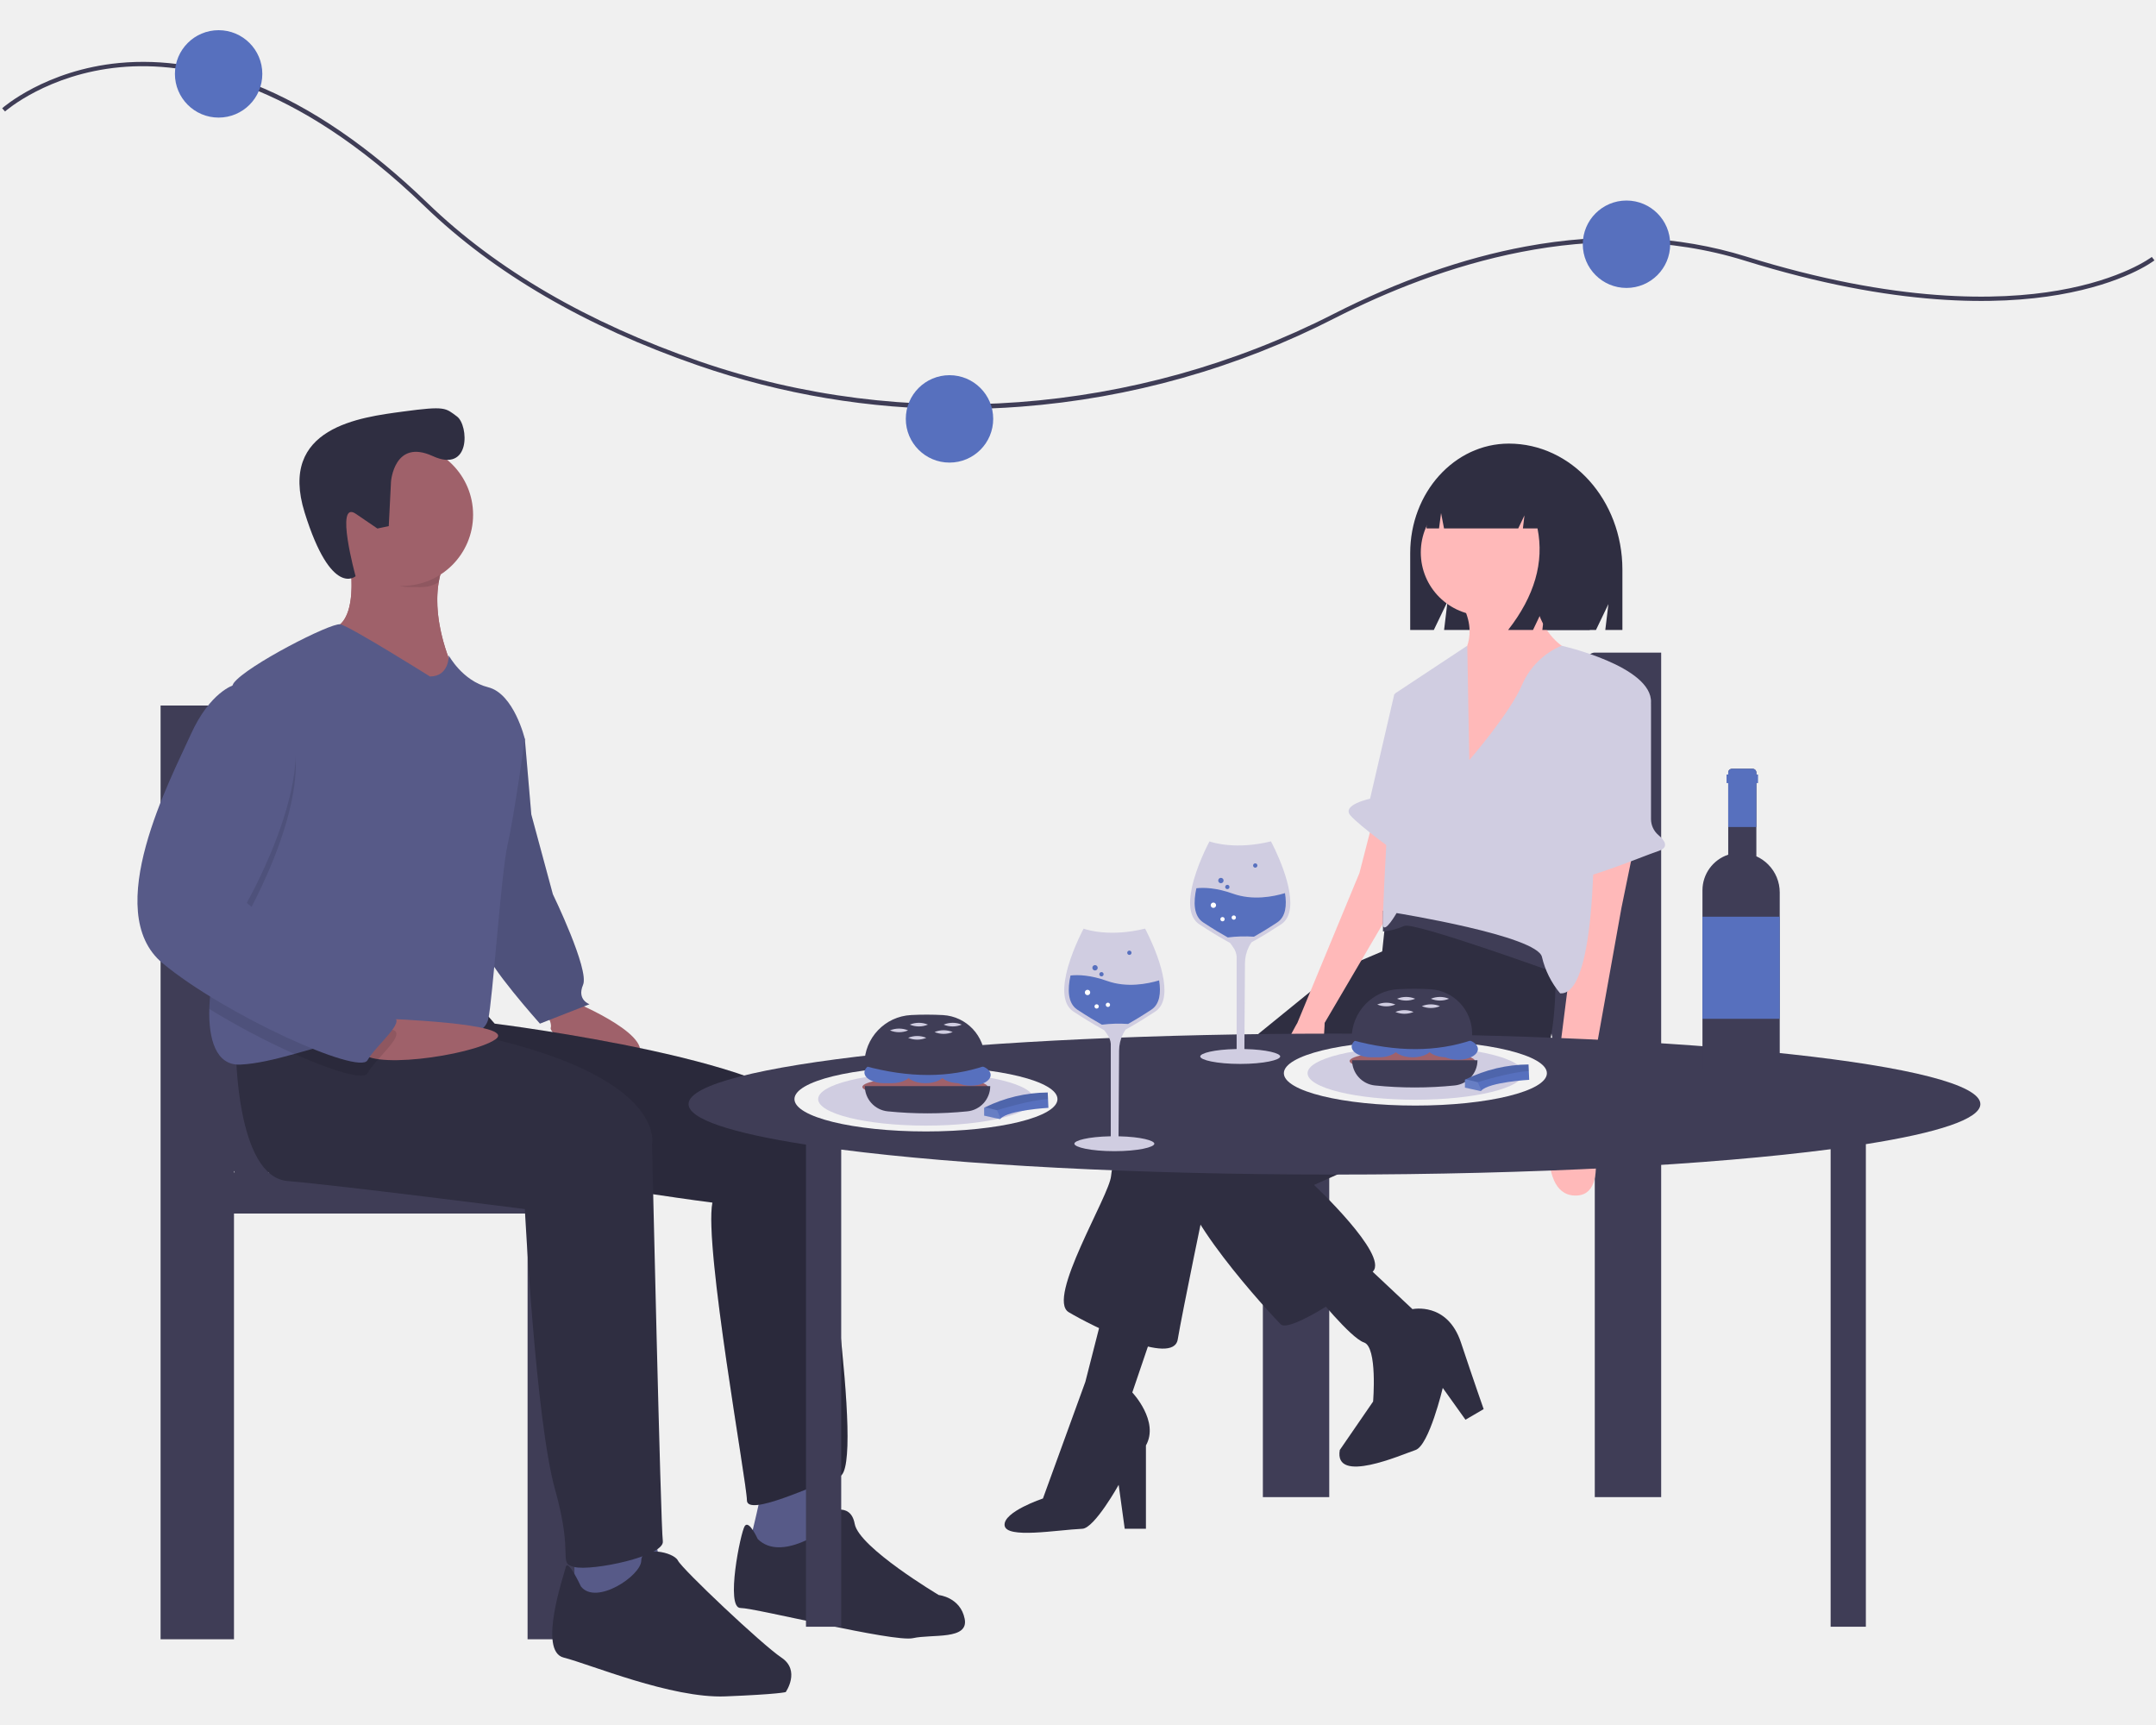
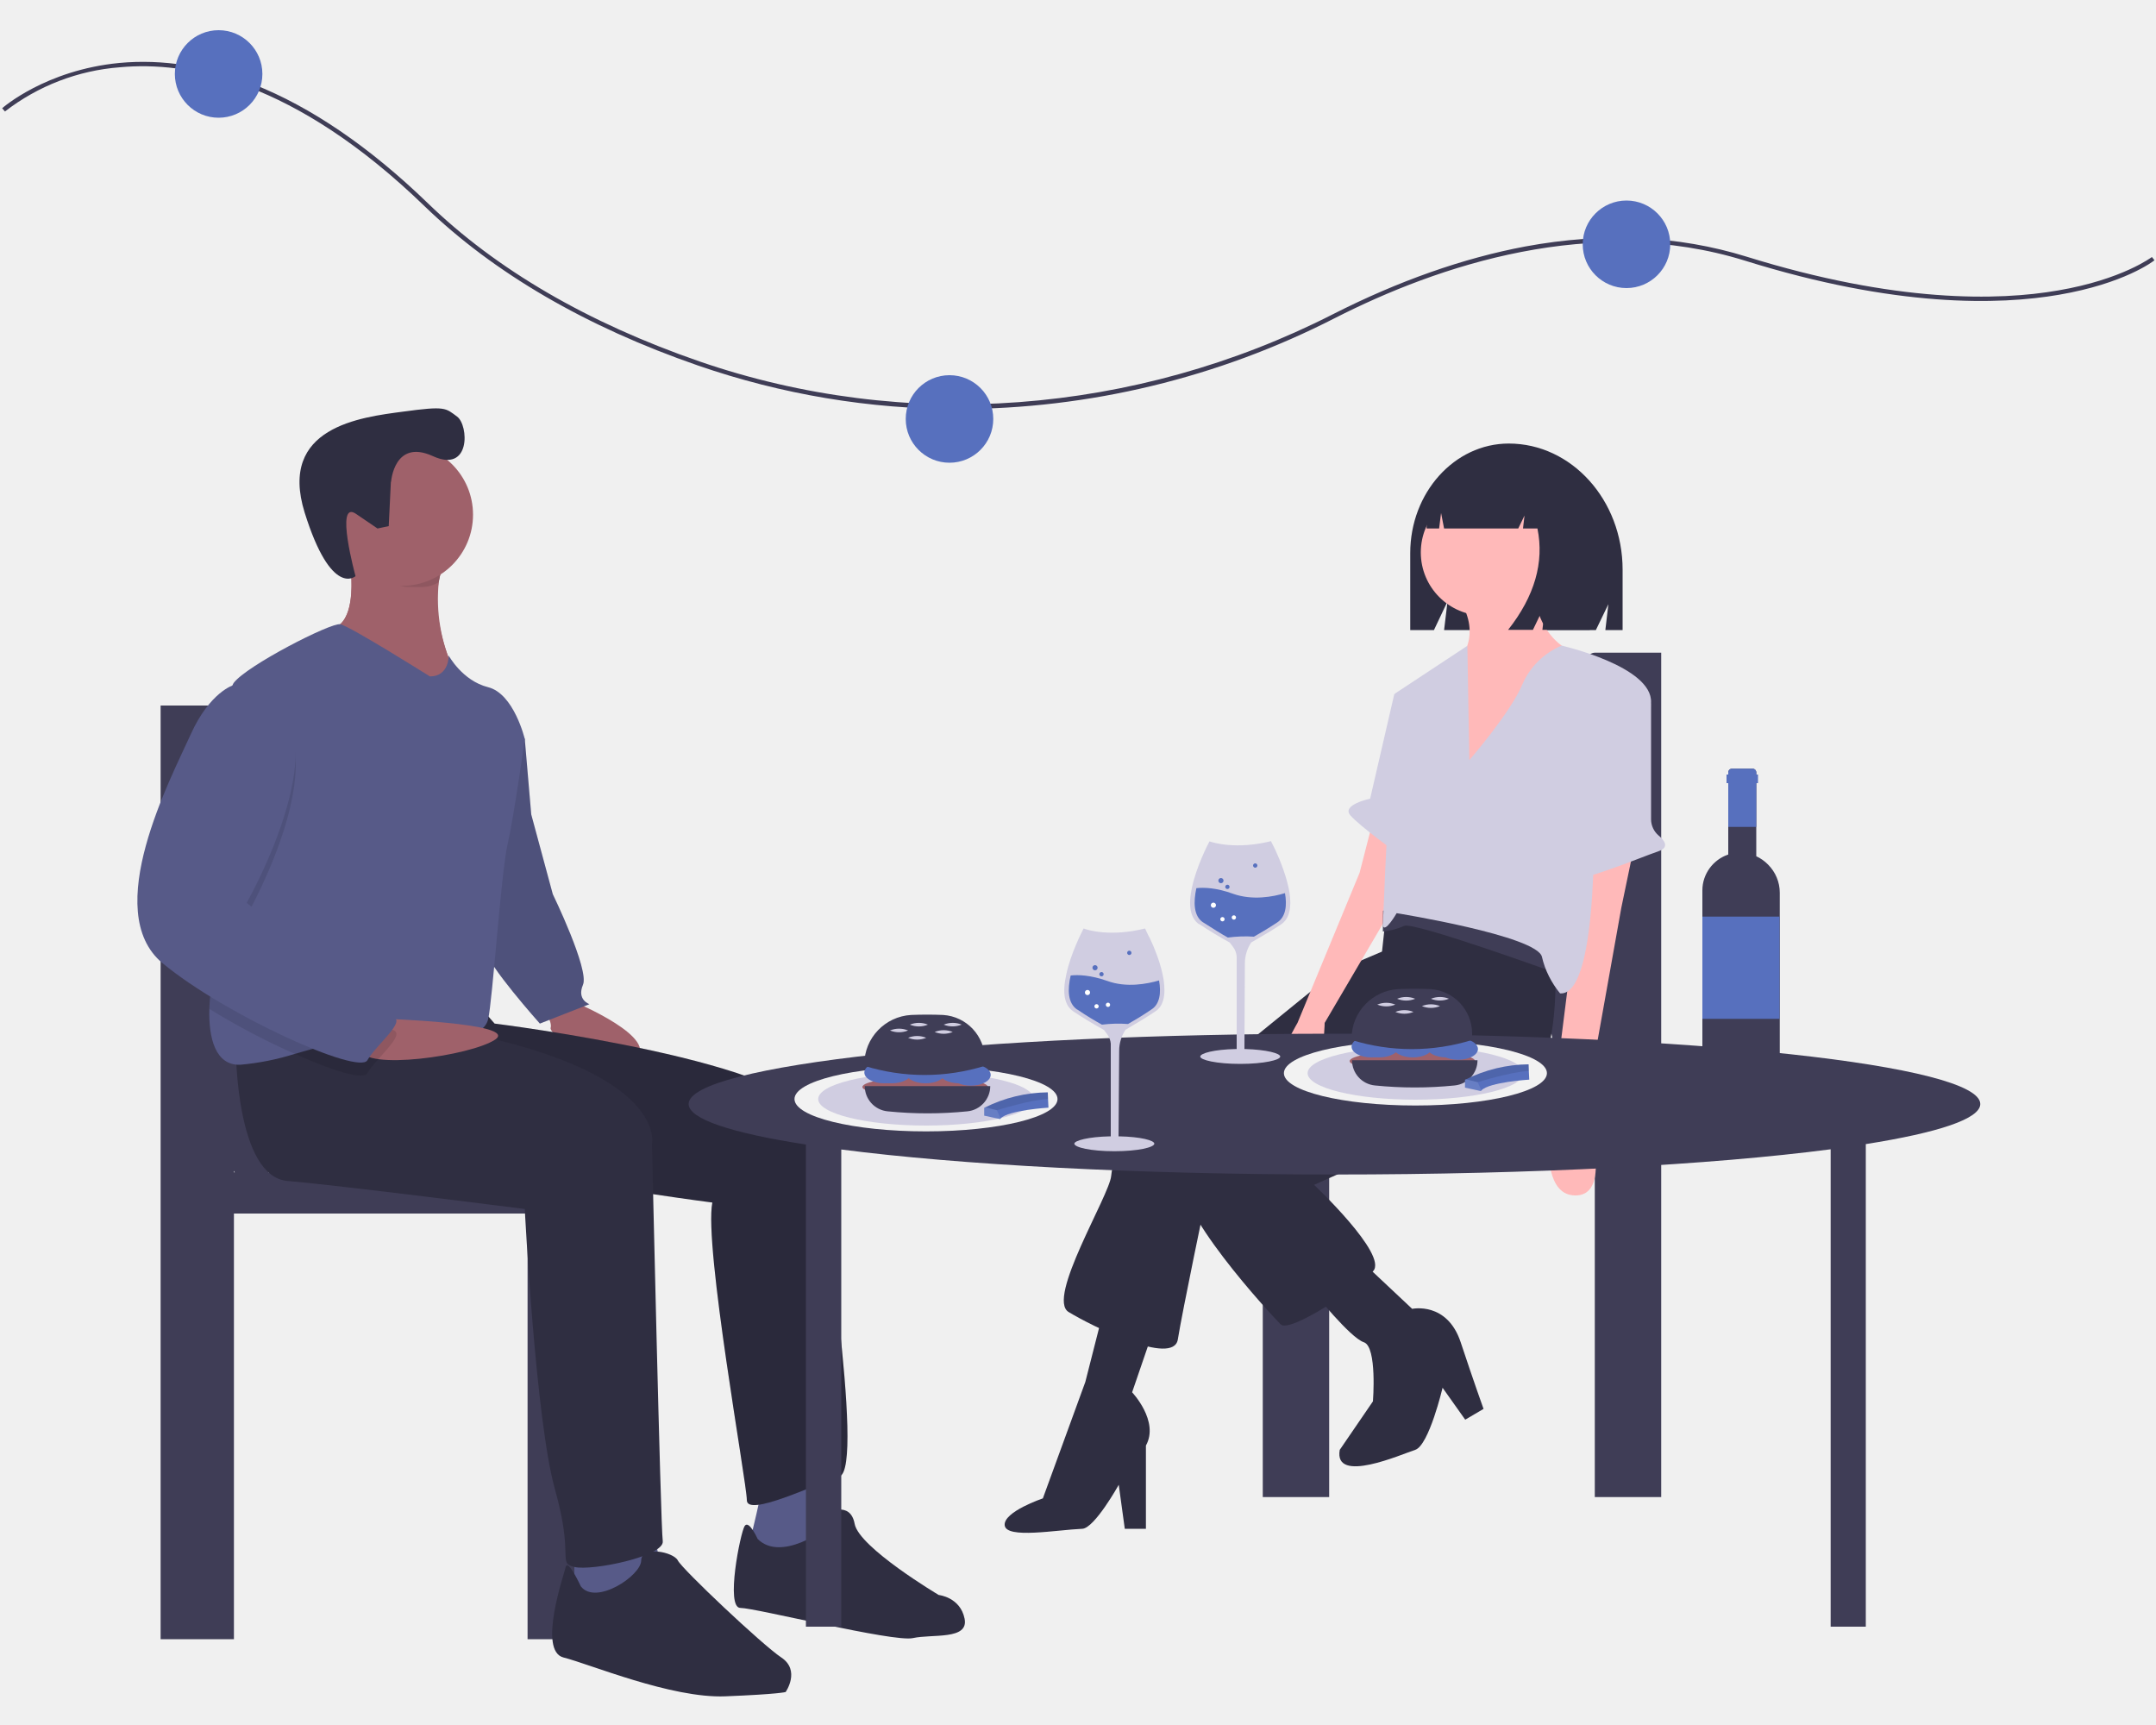
- <svg xmlns="http://www.w3.org/2000/svg" width="1000" height="800" viewBox="0 0 1000 800" version="1.1">
-   <g id="noel" stroke="none" stroke-width="1" fill="none" fill-rule="evenodd">
-     <g id="undraw_special_event_4aj8" transform="translate(1, 14)" fill-rule="nonzero">
-       <path d="M443.438,175.718 C402.348,175.75 361.543,168.901 322.715,155.454 C270.663,137.457 228.02,112.633 195.973,81.672 C135.352,23.106 85.652,14.28 54.64,17.186 C21.069,20.334 1.529,37.524 1.335,37.697 L0,36.209 C0.197,36.031 20.141,18.451 54.323,15.207 C74.369,13.306 95.331,16.618 116.63,25.054 C143.19,35.574 170.353,54.139 197.363,80.234 C229.199,110.991 271.594,135.663 323.369,153.563 C418.416,186.424 525.538,178.468 617.268,131.734 C647.639,116.259 677.656,105.697 706.485,100.34 C742.839,93.583 777.315,95.152 808.965,104.998 C878.514,126.635 926.019,125.488 953.623,120.717 C983.407,115.569 996.921,105.267 997.054,105.163 L998.282,106.742 C997.723,107.177 984.236,117.456 953.963,122.688 C926.141,127.498 878.296,128.663 808.371,106.907 C737.57,84.883 665.862,109.219 618.176,133.515 C572.837,156.737 523.33,170.704 472.539,174.6 C462.804,175.345 453.103,175.718 443.438,175.718 Z" id="Path" fill="#3F3D56" />
-       <circle id="Oval" fill="#5770BE" cx="439.4" cy="180.268" r="20.268" />
-       <circle id="Oval" fill="#5770BE" cx="753.4" cy="99.268" r="20.268" />
-       <circle id="Oval" fill="#5770BE" cx="100.4" cy="20.268" r="20.268" />
-       <path d="M584.744,484.482 L584.744,680.309 L615.534,680.309 L615.534,501.725 L738.696,501.725 L738.696,680.309 L769.486,680.309 L769.486,288.655 L738.696,288.655 C728.493,288.655 712.832,341.794 712.832,395.19 C712.832,435.438 717.532,469.93 724.216,484.482 L584.744,484.482 Z M738.696,484.482 L738.396,484.482 C738.497,484.263 738.596,484.032 738.696,483.804 L738.696,484.482 Z" id="Shape" fill="#3F3D56" />
-       <path d="M698.845,191.728 L698.845,191.728 C673.571,191.728 653.083,214.466 653.083,242.515 L653.083,278.15 L664.043,278.15 L670.388,264.947 L668.802,278.15 L739.248,278.15 L745.016,266.147 L743.574,278.15 L751.506,278.15 L751.506,250.17 C751.506,217.894 727.929,191.728 698.845,191.728 Z" id="Path" fill="#2F2E41" />
-       <path d="M646.409,424.554 L618.312,436.496 L520.672,515.872 C517.082,520.284 514.882,525.662 514.35,531.326 C513.648,540.457 484.145,588.224 494.682,594.546 C505.218,600.868 543.15,619.834 545.258,607.19 C547.365,594.546 558.604,540.457 558.604,540.457 L652.732,456.164 L646.409,424.554 Z" id="Path" fill="#2F2E41" />
-       <path d="M536.126,596.653 L524.184,631.775 C524.184,631.775 536.828,645.122 530.506,656.361 L530.506,694.995 L520.672,694.995 L517.862,674.624 C517.862,674.624 506.661,694.738 501.004,694.995 C489.144,695.535 465.658,699.753 464.955,693.431 C464.253,687.109 482.74,680.946 482.74,680.946 L502.409,626.858 L510.838,593.843 L536.126,596.653 Z" id="Path" fill="#2F2E41" />
-       <path d="M719.464,415.422 C719.464,415.422 725.786,477.238 707.522,488.477 C689.259,499.716 608.478,535.54 608.478,535.54 C608.478,535.54 642.897,567.853 635.873,575.58 C628.848,583.307 597.238,604.38 593.024,600.165 C588.809,595.951 541.745,545.375 547.365,529.218 C552.984,513.062 630.956,460.379 630.956,460.379 L640.087,427.364 L642.897,400.671 L672.4,381.705 L719.464,415.422 Z" id="Path" fill="#2F2E41" />
-       <circle id="Oval" fill="#FFB9B9" cx="687.281" cy="242.218" r="29.284" />
-       <path d="M709.981,254.212 C709.981,254.212 708.576,280.904 730.352,289.334 C752.127,297.763 676.263,352.554 676.263,352.554 L676.263,291.441 C676.263,291.441 686.098,280.904 676.263,264.748 L709.981,254.212 Z" id="Path" fill="#FFB9B9" />
-       <path d="M756.693,379.598 L751.074,406.993 L734.215,501.121 C734.215,501.121 748.264,541.16 729.298,540.457 C710.332,539.755 719.464,496.906 719.464,496.906 L729.298,418.935 L729.298,388.73 L756.693,379.598 Z" id="Path" fill="#FFB9B9" />
-       <path d="M635.873,366.251 L629.551,390.837 L600.751,460.379 C600.751,460.379 581.082,493.394 597.238,492.691 C613.395,491.989 613.395,460.379 613.395,460.379 L646.409,404.183 L646.409,372.573 L635.873,366.251 Z" id="Path" fill="#FFB9B9" />
-       <path d="M630.956,571.365 L654.136,593.141 C654.136,593.141 670.293,589.629 676.615,608.595 C682.937,627.56 687.151,639.502 687.151,639.502 L678.722,644.419 L668.185,629.668 C668.185,629.668 661.863,656.361 655.541,658.468 C649.219,660.575 617.609,674.624 620.419,658.468 L635.873,635.99 C635.873,635.99 637.98,610.702 631.658,608.595 C625.336,606.487 608.478,585.414 608.478,585.414 L630.956,571.365 Z" id="Path" fill="#2F2E41" />
-       <path d="M720.577,437.198 C720.577,437.198 654.547,413.315 650.333,415.422 C647.196,416.808 643.854,417.676 640.439,417.99 L640.499,408.398 C640.499,408.398 662.274,400.671 674.216,405.588 C686.157,410.505 722.685,432.281 722.685,432.281 L720.577,437.198 Z" id="Path" fill="#3F3D56" />
-       <path d="M680.478,338.505 C680.478,338.505 699.444,316.729 705.064,303.383 C708.619,295.292 715.145,288.874 723.295,285.456 C723.295,285.456 765.474,294.953 764.771,311.812 C764.069,328.671 738.078,354.661 738.078,354.661 C738.078,354.661 741.591,448.086 722.625,446.681 C718.534,441.799 715.647,436.025 714.195,429.823 C712.088,419.988 646.761,409.452 646.761,409.452 C646.761,409.452 641.141,419.286 640.439,415.071 C639.736,410.857 646.058,307.597 646.058,307.597 L679.556,285.456 L680.478,338.505 Z" id="Path" fill="#D0CDE1" />
-       <path d="M759.36,305.026 L759.831,305.29 C762.887,307.005 764.78,310.238 764.779,313.743 L764.772,365.873 C764.783,368.741 766.053,371.46 768.247,373.307 C770.952,375.609 773.462,378.925 768.284,380.652 C759.854,383.461 726.839,397.51 726.137,392.593 C725.434,387.676 724.03,382.056 726.137,382.056 C727.787,382.056 737.616,331.685 745.515,310.149 C746.491,307.48 748.589,305.374 751.254,304.389 C753.919,303.403 756.882,303.636 759.36,305.026 L759.36,305.026 Z" id="Path" fill="#D0CDE1" />
-       <path d="M655.541,305.139 L645.707,307.949 L634.468,356.417 C634.468,356.417 621.122,359.227 625.336,364.144 C629.551,369.061 647.112,381.705 647.112,381.705 L655.541,305.139 Z" id="Path" fill="#D0CDE1" />
-       <path d="M711.855,205.718 C707.391,199.724 700.39,196.152 692.918,196.055 L692.019,196.055 C674.697,196.055 660.654,211.73 660.654,231.066 L660.654,231.066 L666.458,231.066 L667.396,223.931 L668.77,231.066 L703.196,231.066 L706.08,225.03 L705.359,231.066 L712.131,231.066 C715.291,246.761 710.751,262.456 698.509,278.15 L710.046,278.15 L715.814,266.078 L714.372,278.15 L736.364,278.15 L740.69,250.383 C740.69,229.587 728.607,211.953 711.855,205.718 Z" id="Path" fill="#2F2E41" />
-       <path d="M123.535,529.728 C130.925,513.639 136.122,475.501 136.122,431.001 C136.122,371.963 118.806,313.209 107.525,313.209 L73.481,313.209 L73.481,746.248 L107.525,746.248 L107.525,548.793 L243.701,548.793 L243.701,746.248 L277.745,746.248 L277.745,529.728 L123.535,529.728 Z M107.525,528.979 C107.635,529.231 107.745,529.486 107.856,529.728 L107.525,529.728 L107.525,528.979 Z" id="Shape" fill="#3F3D56" />
-       <path d="M265.433,450.728 C265.433,450.728 306.433,467.728 293.433,477.728 C280.433,487.728 253.433,465.728 254.433,462.728 C255.433,459.728 250.433,452.728 250.433,452.728 L265.433,450.728 Z" id="Path" fill="#9F616A" />
-       <path d="M229.433,316.728 L242.433,328.728 L245.433,363.728 L255.433,400.728 C255.433,400.728 272.433,435.728 269.433,442.728 C266.433,449.728 272.433,451.728 272.433,451.728 L249.433,460.728 C249.433,460.728 224.433,432.728 224.433,426.728 C224.433,420.728 229.433,316.728 229.433,316.728 Z" id="Path" fill="#575A88" />
-       <path d="M229.433,316.728 L242.433,328.728 L245.433,363.728 L255.433,400.728 C255.433,400.728 272.433,435.728 269.433,442.728 C266.433,449.728 272.433,451.728 272.433,451.728 L249.433,460.728 C249.433,460.728 224.433,432.728 224.433,426.728 C224.433,420.728 229.433,316.728 229.433,316.728 Z" id="Path" fill="#000000" opacity="0.1" />
-       <path d="M352.433,676.728 C352.433,676.728 347.433,699.728 346.433,701.728 C345.433,703.728 365.433,710.728 365.433,710.728 L389.433,693.728 C389.433,693.728 379.433,671.728 379.433,667.728 L352.433,676.728 Z" id="Path" fill="#575A88" />
-       <path d="M221.433,452.728 L228.433,460.728 C228.433,460.728 373.433,478.728 376.433,506.728 C379.433,534.728 400.433,666.728 388.433,670.728 C376.433,674.728 345.433,689.728 345.433,681.728 C345.433,673.728 325.433,563.728 329.433,543.728 C329.433,543.728 156.433,521.728 152.433,496.728 C148.433,471.728 156.433,460.728 156.433,460.728 L221.433,452.728 Z" id="Path" fill="#2F2E41" />
-       <path d="M221.433,452.728 L228.433,460.728 C228.433,460.728 373.433,478.728 376.433,506.728 C379.433,534.728 400.433,666.728 388.433,670.728 C376.433,674.728 345.433,689.728 345.433,681.728 C345.433,673.728 325.433,563.728 329.433,543.728 C329.433,543.728 156.433,521.728 152.433,496.728 C148.433,471.728 156.433,460.728 156.433,460.728 L221.433,452.728 Z" id="Path" fill="#000000" opacity="0.1" />
-       <path d="M350.433,699.728 C350.433,699.728 346.433,690.728 344.433,693.728 C342.433,696.728 335.433,731.728 342.433,731.728 C349.433,731.728 413.433,747.728 422.433,745.728 C431.433,743.728 448.433,746.728 446.433,736.728 C444.433,726.728 434.433,725.728 434.433,725.728 C434.433,725.728 397.433,703.728 395.433,692.728 C393.433,681.728 382.433,687.728 382.433,687.728 L382.433,694.728 C382.433,694.728 361.433,710.728 350.433,699.728 Z" id="Path" fill="#2F2E41" />
-       <path d="M160.433,240.728 C160.433,240.728 167.433,274.728 152.433,277.728 C137.433,280.728 171.433,300.728 171.433,300.728 L193.433,312.728 L209.433,296.728 C209.433,296.728 194.933,267.228 205.933,245.228 C216.933,223.228 160.433,240.728 160.433,240.728 Z" id="Path" fill="#9F616A" />
-       <path d="M209.433,296.728 L193.433,312.728 L171.433,300.728 C171.433,300.728 137.433,280.728 152.433,277.728 C162.083,275.798 162.623,261.038 161.793,250.758 C161.522,247.393 161.068,244.044 160.433,240.728 C160.433,240.728 216.933,223.228 205.933,245.228 C204.262,248.626 203.103,252.252 202.493,255.988 C199.123,275.758 209.433,296.728 209.433,296.728 Z" id="Path" fill="#9F616A" />
-       <polygon id="Path" fill="#575A88" points="265.433 705.728 265.433 728.728 303.433 728.728 306.433 719.728 302.433 695.728" />
-       <path d="M108.433,472.728 C108.433,472.728 108.433,531.728 132.433,533.728 C156.433,535.728 242.433,546.728 242.433,546.728 C242.433,546.728 247.433,644.728 256.433,676.728 C265.433,708.728 257.433,710.728 265.433,712.728 C273.433,714.728 307.433,707.728 306.433,700.728 C305.433,693.728 301.433,516.728 301.433,516.728 C301.433,516.728 310.433,478.728 190.433,460.728 L108.433,472.728 Z" id="Path" fill="#2F2E41" />
-       <path d="M268.433,721.728 C268.433,721.728 262.433,708.728 261.433,712.728 C260.433,716.728 248.433,751.728 260.433,754.728 C272.433,757.728 310.433,773.728 335.433,772.728 C360.433,771.728 363.433,770.728 363.433,770.728 C363.433,770.728 370.433,760.728 361.433,754.728 C352.433,748.728 315.433,713.728 313.433,709.728 C311.433,705.728 296.433,702.728 296.433,709.728 C296.433,716.728 275.433,730.728 268.433,721.728 Z" id="Path" fill="#2F2E41" />
-       <path d="M205.933,245.228 C204.262,248.626 203.103,252.252 202.493,255.988 C197.513,258.998 194.183,258.228 187.933,258.228 C178.663,258.228 174.923,246.378 168.933,240.228 C168.463,234.518 160.433,240.728 160.433,240.728 C160.433,240.728 216.933,223.228 205.933,245.228 Z" id="Path" fill="#000000" opacity="0.1" />
-       <circle id="Oval" fill="#9F616A" cx="185.433" cy="224.728" r="33" />
-       <path d="M242.433,328.728 C242.433,328.728 237.433,364.728 234.433,377.728 C231.433,390.728 227.433,450.728 225.433,458.728 C223.433,466.728 211.433,468.728 187.433,465.728 C185.927,465.539 184.411,465.425 182.893,465.388 C168.113,464.918 151.203,470.448 135.553,474.788 C126.553,477.288 117.963,479.388 110.433,479.728 C99.033,480.248 95.693,467.608 96.083,453.928 C96.453,441.198 100.063,427.548 103.433,422.728 C109.503,414.048 103.533,336.118 105.773,310.418 L105.773,310.408 C106.113,306.488 106.643,303.788 107.433,302.728 C113.433,294.728 152.433,274.728 156.803,275.538 C161.163,276.348 198.433,299.728 198.433,299.728 C207.433,299.728 207.143,289.968 207.143,289.968 C207.143,289.968 213.433,301.728 225.433,304.728 C237.433,307.728 242.433,328.728 242.433,328.728 Z" id="Path" fill="#575A88" />
-       <path d="M175.586,458.371 C175.586,458.371 240.002,460.422 228.718,468.075 C217.433,475.728 167.433,482.728 166.433,472.728 C165.433,462.728 175.586,458.371 175.586,458.371 Z" id="Path" fill="#9F616A" />
-       <path d="M182.893,465.388 C183.103,469.228 172.773,477.878 169.433,483.728 C167.583,486.968 153.263,482.698 135.553,474.788 C121.963,468.688 108.779,461.721 96.083,453.928 C96.453,441.198 100.063,427.548 103.433,422.728 C109.503,414.048 103.533,336.118 105.773,310.418 L105.773,310.408 C106.307,310.137 106.862,309.91 107.433,309.728 L119.433,309.728 C160.433,328.728 113.433,410.728 113.433,410.728 C113.433,410.728 175.433,461.728 181.433,463.728 C182.243,463.882 182.844,464.566 182.893,465.388 L182.893,465.388 Z" id="Path" fill="#000000" opacity="0.1" />
-       <path d="M119.433,303.728 L107.433,303.728 C107.433,303.728 96.433,306.728 87.433,326.728 C78.433,346.728 45.433,408.728 74.433,432.728 C103.433,456.728 165.433,484.728 169.433,477.728 C173.433,470.728 187.433,459.728 181.433,457.728 C175.433,455.728 113.433,404.728 113.433,404.728 C113.433,404.728 160.433,322.728 119.433,303.728 Z" id="Path" fill="#575A88" />
-       <path d="M180.356,209.373 C180.356,209.373 181.805,189.325 199.67,197.499 C217.536,205.674 216.37,183.143 210.971,179.161 C205.572,175.18 205.743,174.194 185.997,176.858 C166.251,179.522 127.916,184.036 140.311,223.739 C152.707,263.442 163.933,253.228 163.933,253.228 C163.933,253.228 154.08,217.501 164.064,224.307 L174.047,231.114 L179.315,229.998 L180.356,209.373 Z" id="Path" fill="#2F2E41" />
-       <path d="M917.535,498.046 C917.535,479.996 783.406,465.364 617.949,465.364 C452.492,465.364 318.362,479.996 318.362,498.046 C318.362,505.042 338.521,511.523 372.833,516.839 L372.833,740.439 L389.174,740.439 L389.174,519.145 C444.128,526.229 526.215,530.728 617.949,530.728 C710.44,530.728 793.131,526.155 848.086,518.969 L848.086,740.439 L864.427,740.439 L864.427,516.625 C897.905,511.349 917.535,504.948 917.535,498.046 Z" id="Path" fill="#3F3D56" />
-       <ellipse id="Oval" fill="#F2F2F2" cx="655.481" cy="483.728" rx="61" ry="15" />
-       <ellipse id="Oval" fill="#D0CDE1" cx="655.481" cy="483.728" rx="50" ry="12.295" />
-       <ellipse id="Oval" fill="#F2F2F2" cx="428.481" cy="495.728" rx="61" ry="15" />
-       <ellipse id="Oval" fill="#D0CDE1" cx="428.481" cy="495.728" rx="50" ry="12.295" />
-       <ellipse id="Oval" fill="#9F616A" cx="654.061" cy="478.078" rx="29.08" ry="4.592" />
-       <ellipse id="Oval" fill="#5770BE" cx="638.565" cy="471.381" rx="9.183" ry="4.974" />
-       <ellipse id="Oval" fill="#5770BE" cx="635.121" cy="471.381" rx="9.183" ry="4.974" />
-       <ellipse id="Oval" fill="#5770BE" cx="675.298" cy="472.529" rx="9.183" ry="4.974" />
-       <ellipse id="Oval" fill="#5770BE" cx="654.253" cy="471.381" rx="9.183" ry="4.974" />
-       <ellipse id="Oval" fill="#5770BE" cx="669.941" cy="471.381" rx="9.183" ry="4.974" />
-       <path d="M681.803,468.32 C665.206,473.952 646.584,473.952 625.938,468.32 L625.938,467.545 C625.93,455.384 635.461,445.354 647.607,444.741 C652.529,444.493 657.46,444.499 662.381,444.76 C673.305,445.396 681.83,454.454 681.803,465.397 L681.803,468.32 Z" id="Path" fill="#3F3D56" />
-       <path d="M673.654,489.406 C661.389,490.645 649.03,490.645 636.764,489.406 C630.737,488.815 626.139,483.751 626.129,477.695 L684.29,477.695 C684.28,483.751 679.682,488.815 673.654,489.406 L673.654,489.406 Z" id="Path" fill="#3F3D56" />
-       <path d="M646.217,451.867 C643.524,452.989 640.493,452.989 637.799,451.867 C640.493,450.745 643.524,450.745 646.217,451.867 L646.217,451.867 Z" id="Path" fill="#D0CDE1" />
-       <path d="M654.635,455.311 C651.942,456.433 648.911,456.433 646.217,455.311 C648.911,454.188 651.942,454.188 654.635,455.311 L654.635,455.311 Z" id="Path" fill="#D0CDE1" />
-       <path d="M655.401,449.188 C652.707,450.311 649.676,450.311 646.983,449.188 C649.676,448.066 652.707,448.066 655.401,449.188 L655.401,449.188 Z" id="Path" fill="#D0CDE1" />
-       <path d="M671.089,449.188 C668.395,450.311 665.365,450.311 662.671,449.188 C665.365,448.066 668.395,448.066 671.089,449.188 L671.089,449.188 Z" id="Path" fill="#D0CDE1" />
-       <path d="M666.88,452.632 C664.186,453.755 661.156,453.755 658.462,452.632 C661.156,451.51 664.186,451.51 666.88,452.632 L666.88,452.632 Z" id="Path" fill="#D0CDE1" />
-       <ellipse id="Oval" fill="#9F616A" cx="428.061" cy="490.078" rx="29.08" ry="4.592" />
-       <ellipse id="Oval" fill="#5770BE" cx="412.565" cy="483.381" rx="9.183" ry="4.974" />
-       <ellipse id="Oval" fill="#5770BE" cx="409.121" cy="483.381" rx="9.183" ry="4.974" />
-       <ellipse id="Oval" fill="#5770BE" cx="449.298" cy="484.529" rx="9.183" ry="4.974" />
-       <ellipse id="Oval" fill="#5770BE" cx="428.253" cy="483.381" rx="9.183" ry="4.974" />
-       <ellipse id="Oval" fill="#5770BE" cx="443.941" cy="483.381" rx="9.183" ry="4.974" />
-       <path d="M455.803,480.32 C439.206,485.952 420.584,485.952 399.938,480.32 L399.938,479.545 C399.93,467.384 409.461,457.354 421.607,456.741 C426.529,456.493 431.46,456.499 436.381,456.76 C447.305,457.396 455.83,466.454 455.803,477.397 L455.803,480.32 Z" id="Path" fill="#3F3D56" />
-       <path d="M447.654,501.406 C435.389,502.645 423.03,502.645 410.764,501.406 C404.737,500.815 400.139,495.751 400.129,489.695 L458.29,489.695 C458.28,495.751 453.682,500.815 447.654,501.406 Z" id="Path" fill="#3F3D56" />
-       <path d="M420.217,463.867 C417.524,464.989 414.493,464.989 411.799,463.867 C414.493,462.745 417.524,462.745 420.217,463.867 Z" id="Path" fill="#D0CDE1" />
-       <path d="M428.635,467.311 C425.942,468.433 422.911,468.433 420.217,467.311 C422.911,466.188 425.942,466.188 428.635,467.311 Z" id="Path" fill="#D0CDE1" />
-       <path d="M429.401,461.188 C426.707,462.311 423.676,462.311 420.983,461.188 C423.676,460.066 426.707,460.066 429.401,461.188 Z" id="Path" fill="#D0CDE1" />
-       <path d="M445.089,461.188 C442.395,462.311 439.365,462.311 436.671,461.188 C439.365,460.066 442.395,460.066 445.089,461.188 L445.089,461.188 Z" id="Path" fill="#D0CDE1" />
-       <path d="M440.88,464.632 C438.186,465.755 435.156,465.755 432.462,464.632 C435.156,463.51 438.186,463.51 440.88,464.632 Z" id="Path" fill="#D0CDE1" />
-       <path d="M707.958,479.664 L708.099,482.761 L708.278,486.779 C708.278,486.779 689.826,487.822 686.109,491.75 C686.023,491.834 685.944,491.925 685.872,492.022 L678.481,490.404 L678.463,486.763 C678.463,486.763 678.565,486.707 678.763,486.6 C678.808,486.576 678.865,486.546 678.922,486.516 C687.966,482.088 697.888,479.746 707.958,479.664 L707.958,479.664 Z" id="Path" fill="#5770BE" />
-       <path d="M707.958,479.664 L708.099,482.761 C699.916,483.014 684.431,487.892 684.431,487.892 L678.763,486.6 C687.846,482.113 697.828,479.742 707.958,479.664 L707.958,479.664 Z" id="Path" fill="#000000" opacity="0.1" />
-       <path d="M678.922,486.516 L684.431,487.892 L686.109,491.75 C686.023,491.834 685.944,491.925 685.872,492.022 L678.481,490.404 L678.463,486.763 C678.463,486.763 678.565,486.707 678.763,486.6 C678.808,486.576 678.865,486.546 678.922,486.516 Z" id="Path" fill="#FFFFFF" opacity="0.1" />
-       <path d="M484.958,492.664 L485.099,495.761 L485.278,499.779 C485.278,499.779 466.826,500.822 463.109,504.75 C463.023,504.834 462.944,504.925 462.872,505.022 L455.481,503.404 L455.463,499.763 C455.463,499.763 455.565,499.707 455.763,499.6 C455.808,499.576 455.865,499.546 455.922,499.516 C464.966,495.088 474.888,492.746 484.958,492.664 L484.958,492.664 Z" id="Path" fill="#5770BE" />
-       <path d="M484.958,492.664 L485.099,495.761 C476.916,496.014 461.431,500.892 461.431,500.892 L455.763,499.6 C464.846,495.113 474.828,492.742 484.958,492.664 L484.958,492.664 Z" id="Path" fill="#000000" opacity="0.1" />
-       <path d="M455.922,499.516 L461.431,500.892 L463.109,504.75 C463.023,504.834 462.944,504.925 462.872,505.022 L455.481,503.404 L455.463,499.763 C455.463,499.763 455.565,499.707 455.763,499.6 C455.808,499.576 455.865,499.546 455.922,499.516 Z" id="Path" fill="#FFFFFF" opacity="0.1" />
-       <path d="M819.087,386.884 C817.512,385.311 815.667,384.036 813.639,383.12 L813.639,344.264 C813.639,343.315 812.87,342.546 811.921,342.546 L802.302,342.546 C801.353,342.546 800.584,343.315 800.584,344.264 L800.584,382.375 C793.453,384.74 788.638,391.407 788.636,398.921 L788.636,482.273 C788.636,484.298 789.44,486.241 790.873,487.674 C792.305,489.106 794.248,489.911 796.274,489.911 L816.878,489.911 C821.077,489.911 824.481,486.507 824.481,482.308 L824.481,399.903 C824.487,395.018 822.546,390.333 819.087,386.884 Z" id="Path" fill="#3F3D56" />
-       <rect id="Rectangle" fill="#5770BE" x="788.636" y="411.139" width="35.846" height="47.351" />
-       <path d="M814.413,345.201 L813.639,345.201 L813.639,344.264 C813.639,343.315 812.87,342.546 811.921,342.546 L802.302,342.546 C801.353,342.546 800.584,343.315 800.584,344.264 L800.584,345.201 L799.81,345.201 L799.81,349.184 L800.584,349.184 L800.584,369.541 L813.639,369.541 L813.639,349.184 L814.413,349.184 L814.413,345.201 Z" id="Path" fill="#5770BE" />
-       <path d="M532.075,420.61 C531.126,418.585 530.378,417.153 530.116,416.66 C514.026,420.631 503.29,417.276 501.597,416.682 C500.77,418.246 495.601,428.239 493.512,437.821 C491.625,446.463 492.72,452.257 496.768,455.041 L496.888,455.126 L496.914,455.144 C501.382,458.088 505.643,460.695 509.58,462.892 C510.11,463.188 510.61,463.462 511.08,463.715 L511.13,463.743 L511.166,463.787 C511.706,464.468 512.209,465.178 512.673,465.914 C513.542,467.13 514.07,468.557 514.201,470.047 L514.201,512.971 L513.93,512.976 C503.667,513.186 497.314,514.926 497.314,516.417 C497.314,518.054 504.932,519.878 515.862,519.878 C526.793,519.878 534.41,518.054 534.41,516.417 C534.41,514.948 528.165,513.217 518.076,512.984 L517.804,512.978 L518.058,473.273 C518.064,470.584 518.689,467.934 519.884,465.526 C520.088,465.121 520.307,464.727 520.535,464.357 C520.718,464.058 520.912,463.767 521.111,463.492 L521.148,463.441 L521.203,463.411 C521.708,463.135 522.245,462.836 522.813,462.514 L522.879,462.478 C526.605,460.374 530.619,457.907 534.812,455.143 C538.555,452.675 539.858,447.688 538.686,440.319 C537.568,433.293 534.474,425.723 532.075,420.61 Z" id="Path" fill="#D0CDE1" />
-       <path d="M533.037,454.243 C528.641,457.141 525.012,459.313 522.237,460.879 L522.234,460.879 C518.185,460.603 514.119,460.717 510.092,461.22 C507.248,459.632 503.409,457.355 498.688,454.243 C498.643,454.213 498.598,454.184 498.553,454.151 L498.553,454.149 C494.222,451.169 494.115,444.86 495.524,438.408 C499.108,438.01 504.823,438.184 512.502,440.927 C521.594,444.175 531.113,442.338 536.628,440.668 C537.534,446.36 536.982,451.642 533.037,454.243 Z" id="Path" fill="#5770BE" />
-       <circle id="Oval" fill="#5770BE" cx="506.902" cy="434.829" r="1.245" />
-       <circle id="Oval" fill="#FFFFFF" cx="503.417" cy="446.278" r="1.245" />
-       <circle id="Oval" fill="#5770BE" cx="509.888" cy="437.815" r="1" />
-       <circle id="Oval" fill="#FFFFFF" cx="512.875" cy="452.003" r="1" />
-       <circle id="Oval" fill="#FFFFFF" cx="507.648" cy="452.75" r="1" />
-       <circle id="Oval" fill="#5770BE" cx="522.831" cy="427.859" r="1" />
-       <path d="M590.454,380.144 C589.505,378.12 588.756,376.687 588.494,376.195 C572.404,380.165 561.669,376.81 559.976,376.217 C559.148,377.78 553.979,387.774 551.89,397.355 C550.003,405.997 551.099,411.791 555.146,414.575 L555.266,414.661 L555.292,414.678 C559.76,417.622 564.022,420.229 567.958,422.427 C568.489,422.722 568.989,422.996 569.458,423.25 L569.509,423.277 L569.544,423.322 C570.085,424.003 570.588,424.712 571.051,425.448 C571.921,426.664 572.449,428.091 572.58,429.581 L572.58,472.505 L572.308,472.511 C562.045,472.72 555.692,474.46 555.692,475.952 C555.692,477.588 563.31,479.412 574.241,479.412 C585.171,479.412 592.789,477.588 592.789,475.952 C592.789,474.482 586.544,472.752 576.455,472.519 L576.182,472.512 L576.436,432.807 C576.442,430.119 577.067,427.468 578.262,425.06 C578.466,424.655 578.685,424.262 578.913,423.891 C579.096,423.592 579.29,423.301 579.49,423.026 L579.526,422.976 L579.581,422.946 C580.086,422.67 580.623,422.371 581.191,422.048 L581.258,422.012 C584.983,419.908 588.998,417.441 593.19,414.677 C596.933,412.21 598.237,407.222 597.064,399.853 C595.946,392.827 592.852,385.257 590.454,380.144 Z" id="Path" fill="#D0CDE1" />
-       <path d="M591.415,413.778 C587.019,416.675 583.39,418.848 580.615,420.413 L580.613,420.413 C576.564,420.137 572.498,420.251 568.471,420.754 C565.626,419.166 561.788,416.889 557.066,413.778 C557.021,413.748 556.976,413.718 556.932,413.685 L556.932,413.683 C552.601,410.704 552.494,404.394 553.903,397.942 C557.487,397.544 563.202,397.718 570.88,400.461 C579.973,403.709 589.491,401.872 595.007,400.202 C595.913,405.895 595.36,411.176 591.415,413.778 Z" id="Path" fill="#5770BE" />
-       <circle id="Oval" fill="#5770BE" cx="565.28" cy="394.363" r="1.245" />
-       <circle id="Oval" fill="#FFFFFF" cx="561.795" cy="405.813" r="1.245" />
-       <circle id="Oval" fill="#5770BE" cx="568.267" cy="397.35" r="1" />
-       <circle id="Oval" fill="#FFFFFF" cx="571.254" cy="411.537" r="1" />
-       <circle id="Oval" fill="#FFFFFF" cx="566.027" cy="412.284" r="1" />
-       <circle id="Oval" fill="#5770BE" cx="581.21" cy="387.394" r="1" />
-     </g>
+ <svg xmlns="http://www.w3.org/2000/svg" viewBox="0 0 1000 800">
+   <g transform="translate(1 14)" fill-rule="nonzero" fill="none">
+     <path d="M443.4 175.7a368 368 0 01-120.7-20.2c-52-18-94.7-42.9-126.7-73.8C135.4 23 85.7 14.3 54.6 17.2A99.4 99.4 0 001.3 37.7L0 36.2c.2-.2 20.1-17.7 54.3-21 20-1.9 41 1.4 62.3 9.9 26.6 10.5 53.8 29 80.8 55.1 31.8 30.8 74.2 55.5 126 73.4 95 32.8 202.1 24.9 293.9-21.9 30.3-15.4 60.4-26 89.2-31.4 36.3-6.7 70.8-5.1 102.5 4.7 69.5 21.6 117 20.5 144.6 15.7 29.8-5.1 43.3-15.4 43.5-15.5l1.2 1.5c-.6.5-14 10.8-44.3 16-27.9 4.8-75.7 6-145.6-15.8-70.8-22-142.5 2.3-190.2 26.6a383.9 383.9 0 01-174.8 42.2z" fill="#3F3D56" />
+     <circle fill="#5770BE" cx="439.4" cy="180.3" r="20.3" />
+     <circle fill="#5770BE" cx="753.4" cy="99.3" r="20.3" />
+     <circle fill="#5770BE" cx="100.4" cy="20.3" r="20.3" />
+     <path d="M584.7 484.5v195.8h30.8V501.7h123.2v178.6h30.8V288.7h-30.8c-10.2 0-25.9 53-25.9 106.5 0 40.2 4.7 74.7 11.4 89.3H584.7zm154 0h-.3l.3-.7v.7z" fill="#3F3D56" />
+     <path d="M698.8 191.7c-25.2 0-45.7 22.8-45.7 50.8v35.7h11l6.3-13.3-1.6 13.3h70.4l5.8-12-1.4 12h8v-28c0-32.3-23.7-58.5-52.8-58.5zM646.4 424.6l-28 11.9-97.7 79.4a28.7 28.7 0 00-6.3 15.4c-.8 9.2-30.3 57-19.7 63.2 10.5 6.4 48.5 25.3 50.6 12.7 2-12.7 13.3-66.7 13.3-66.7l94.1-84.3-6.3-31.6z" fill="#2F2E41" />
+     <path d="M536.1 596.7l-12 35s12.7 13.4 6.4 24.7V695h-9.8l-2.8-20.4S506.7 694.7 501 695c-11.9.5-35.3 4.8-36-1.6-.7-6.3 17.7-12.5 17.7-12.5l19.7-54 8.4-33 25.3 2.8zM719.5 415.4s6.3 61.8-12 73c-18.2 11.3-99 47.1-99 47.1s34.4 32.4 27.4 40c-7 7.8-38.7 28.9-42.9 24.7-4.2-4.2-51.3-54.8-45.6-71 5.6-16.1 83.6-68.8 83.6-68.8l9-33 2.9-26.7 29.5-19 47 33.7z" fill="#2F2E41" />
+     <circle fill="#FFB9B9" cx="687.3" cy="242.2" r="29.3" />
+     <path d="M710 254.2s-1.4 26.7 20.4 35.1c21.7 8.5-54.1 63.3-54.1 63.3v-61.2s9.8-10.5 0-26.7l33.7-10.5zM756.7 379.6L751 407 734.2 501s14 40-4.9 39.4c-19-.7-9.8-43.6-9.8-43.6l9.8-78v-30.2l27.4-9.1zM635.9 366.3l-6.3 24.5-28.8 69.6s-19.7 33-3.6 32.3c16.2-.7 16.2-32.3 16.2-32.3l33-56.2v-31.6l-10.5-6.3z" fill="#FFB9B9" />
+     <path d="M631 571.4L654 593s16.2-3.5 22.5 15.5c6.3 19 10.6 30.9 10.6 30.9l-8.5 5-10.5-14.8s-6.3 26.7-12.7 28.8c-6.3 2-37.9 16.1-35 0l15.4-22.5s2-25.3-4.2-27.4c-6.4-2.1-23.2-23.2-23.2-23.2l22.5-14z" fill="#2F2E41" />
+     <path d="M720.6 437.2s-66-23.9-70.3-21.8a31.7 31.7 0 01-9.9 2.6l.1-9.6s21.8-7.7 33.7-2.8c12 5 48.5 26.7 48.5 26.7l-2.1 4.9z" fill="#3F3D56" />
+     <path d="M680.5 338.5s19-21.8 24.6-35.1c3.5-8.1 10-14.5 18.2-18 0 0 42.2 9.6 41.5 26.4-.7 16.9-26.7 42.9-26.7 42.9s3.5 93.4-15.5 92c-4-4.9-7-10.7-8.4-16.9-2.1-9.8-67.4-20.3-67.4-20.3s-5.7 9.8-6.4 5.6a4186 4186 0 015.7-107.5l33.5-22.1.9 53z" fill="#D0CDE1" />
+     <path d="M759.4 305l.4.3c3 1.7 5 5 5 8.4V366c0 2.8 1.3 5.6 3.4 7.4 2.8 2.3 5.3 5.6 0 7.4-8.3 2.8-41.4 16.8-42 11.9-.8-5-2.2-10.5 0-10.5 1.6 0 11.4-50.4 19.3-72a9.7 9.7 0 0113.9-5zM655.5 305.1l-9.8 2.8-11.2 48.5s-13.4 2.8-9.2 7.7c4.3 5 21.8 17.6 21.8 17.6l8.4-76.6z" fill="#D0CDE1" />
+     <path d="M711.9 205.7a24 24 0 00-19-9.6h-.9c-17.3 0-31.3 15.6-31.3 35h5.8l.9-7.2 1.4 7.2h34.4l2.9-6-.7 6h6.7c3.2 15.7-1.3 31.4-13.6 47H710l5.8-12-1.4 12h22l4.3-27.7a47 47 0 00-28.8-44.7z" fill="#2F2E41" />
+     <path d="M123.5 529.7c7.4-16 12.6-54.2 12.6-98.7 0-59-17.3-117.8-28.6-117.8h-34v433h34V548.8h136.2v197.4h34V529.7H123.5zm-16-.7l.4.7h-.4v-.7z" fill="#3F3D56" />
+     <path d="M265.4 450.7s41 17 28 27-40-12-39-15-4-10-4-10l15-2z" fill="#9F616A" />
+     <path d="M229.4 316.7l13 12 3 35 10 37s17 35 14 42 3 9 3 9l-23 9s-25-28-25-34 5-110 5-110z" fill="#575A88" />
+     <path d="M229.4 316.7l13 12 3 35 10 37s17 35 14 42 3 9 3 9l-23 9s-25-28-25-34 5-110 5-110z" fill="#000" opacity=".1" />
+     <path d="M352.4 676.7s-5 23-6 25 19 9 19 9l24-17s-10-22-10-26l-27 9z" fill="#575A88" />
+     <path d="M221.4 452.7l7 8s145 18 148 46 24 160 12 164-43 19-43 11-20-118-16-138c0 0-173-22-177-47s4-36 4-36l65-8z" fill="#2F2E41" />
+     <path d="M221.4 452.7l7 8s145 18 148 46 24 160 12 164-43 19-43 11-20-118-16-138c0 0-173-22-177-47s4-36 4-36l65-8z" fill="#000" opacity=".1" />
+     <path d="M350.4 699.7s-4-9-6-6-9 38-2 38 71 16 80 14 26 1 24-9-12-11-12-11-37-22-39-33-13-5-13-5v7s-21 16-32 5z" fill="#2F2E41" />
+     <path d="M160.4 240.7s7 34-8 37 19 23 19 23l22 12 16-16s-14.5-29.5-3.5-51.5-45.5-4.5-45.5-4.5z" fill="#9F616A" />
+     <path d="M209.4 296.7l-16 16-22-12s-34-20-19-23c9.7-1.9 10.2-16.7 9.4-27a93 93 0 00-1.4-10s56.5-17.5 45.5 4.5c-1.6 3.4-2.8 7-3.4 10.8a77.2 77.2 0 007 40.7z" fill="#9F616A" />
+     <path fill="#575A88" d="M265.4 705.7v23h38l3-9-4-24z" />
+     <path d="M108.4 472.7s0 59 24 61 110 13 110 13 5 98 14 130 1 34 9 36 42-5 41-12-5-184-5-184 9-38-111-56l-82 12z" fill="#2F2E41" />
+     <path d="M268.4 721.7s-6-13-7-9-13 39-1 42 50 19 75 18 28-2 28-2 7-10-2-16-46-41-48-45-17-7-17 0-21 21-28 12z" fill="#2F2E41" />
+     <path d="M206 245.2c-1.7 3.4-2.9 7-3.5 10.8-5 3-8.3 2.2-14.6 2.2-9.2 0-13-11.8-19-18-.4-5.7-8.5.5-8.5.5s56.5-17.5 45.5 4.5z" fill="#000" opacity=".1" />
+     <circle fill="#9F616A" cx="185.4" cy="224.7" r="33" />
+     <path d="M242.4 328.7s-5 36-8 49-7 73-9 81-14 10-38 7l-4.5-.3c-14.8-.5-31.7 5-47.3 9.4a119 119 0 01-25.2 5c-11.4.4-14.7-12.2-14.3-25.9.4-12.7 4-26.4 7.3-31.2 6.1-8.7.1-86.6 2.4-112.3.3-4 .8-6.6 1.6-7.7 6-8 45-28 49.4-27.2 4.4.8 41.6 24.2 41.6 24.2 9 0 8.7-9.7 8.7-9.7s6.3 11.7 18.3 14.7 17 24 17 24z" fill="#575A88" />
+     <path d="M175.6 458.4s64.4 2 53.1 9.7c-11.3 7.6-61.3 14.6-62.3 4.6s9.2-14.3 9.2-14.3z" fill="#9F616A" />
+     <path d="M182.9 465.4c.2 3.8-10.1 12.5-13.5 18.3-1.8 3.3-16.1-1-33.8-9-13.6-6-26.8-13-39.5-20.8.4-12.7 4-26.4 7.3-31.2 6.1-8.7.1-86.6 2.4-112.3l1.6-.7h12c41 19-6 101-6 101s62 51 68 53c.8.2 1.4.9 1.5 1.7z" fill="#000" opacity=".1" />
+     <path d="M119.4 303.7h-12s-11 3-20 23-42 82-13 106 91 52 95 45 18-18 12-20-68-53-68-53 47-82 6-101z" fill="#575A88" />
+     <path d="M180.4 209.4s1.4-20 19.3-11.9c17.8 8.2 16.7-14.4 11.3-18.3-5.4-4-5.3-5-25-2.3-19.7 2.6-58 7.1-45.7 46.8 12.4 39.7 23.6 29.5 23.6 29.5s-9.8-35.7.2-28.9l10 6.8 5.2-1.1 1-20.6z" fill="#2F2E41" />
+     <path d="M917.5 498c0-18-134-32.6-299.6-32.6-165.4 0-299.5 14.6-299.5 32.6 0 7 20.1 13.5 54.4 18.8v223.6h16.4V519.1c55 7.1 137 11.6 228.7 11.6 92.5 0 175.2-4.5 230.2-11.7v221.4h16.3V516.6c33.5-5.3 53.1-11.7 53.1-18.6z" fill="#3F3D56" />
+     <ellipse fill="#F2F2F2" cx="655.5" cy="483.7" rx="61" ry="15" />
+     <ellipse fill="#D0CDE1" cx="655.5" cy="483.7" rx="50" ry="12.3" />
+     <ellipse fill="#F2F2F2" cx="428.5" cy="495.7" rx="61" ry="15" />
+     <ellipse fill="#D0CDE1" cx="428.5" cy="495.7" rx="50" ry="12.3" />
+     <ellipse fill="#9F616A" cx="654.1" cy="478.1" rx="29.1" ry="4.6" />
+     <ellipse fill="#5770BE" cx="638.6" cy="471.4" rx="9.2" ry="5" />
+     <ellipse fill="#5770BE" cx="635.1" cy="471.4" rx="9.2" ry="5" />
+     <ellipse fill="#5770BE" cx="675.3" cy="472.5" rx="9.2" ry="5" />
+     <ellipse fill="#5770BE" cx="654.3" cy="471.4" rx="9.2" ry="5" />
+     <ellipse fill="#5770BE" cx="669.9" cy="471.4" rx="9.2" ry="5" />
+     <path d="M681.8 468.3a94.2 94.2 0 01-55.9 0v-.8c0-12.1 9.6-22.1 21.7-22.8 5-.2 9.9-.2 14.8 0 11 .7 19.4 9.8 19.4 20.7v3zM673.7 489.4a183.6 183.6 0 01-37 0c-6-.6-10.6-5.6-10.6-11.7h58.2c0 6-4.6 11.1-10.6 11.7z" fill="#3F3D56" />
+     <path d="M646.2 451.9a11 11 0 01-8.4 0 11 11 0 018.4 0zM654.6 455.3a11 11 0 01-8.4 0 11 11 0 018.4 0zM655.4 449.2a11 11 0 01-8.4 0 11 11 0 018.4 0zM671 449.2a11 11 0 01-8.3 0 11 11 0 018.4 0zM666.9 452.6a11 11 0 01-8.4 0 11 11 0 018.4 0z" fill="#D0CDE1" />
+     <ellipse fill="#9F616A" cx="428.1" cy="490.1" rx="29.1" ry="4.6" />
+     <ellipse fill="#5770BE" cx="412.6" cy="483.4" rx="9.2" ry="5" />
+     <ellipse fill="#5770BE" cx="409.1" cy="483.4" rx="9.2" ry="5" />
+     <ellipse fill="#5770BE" cx="449.3" cy="484.5" rx="9.2" ry="5" />
+     <ellipse fill="#5770BE" cx="428.3" cy="483.4" rx="9.2" ry="5" />
+     <ellipse fill="#5770BE" cx="443.9" cy="483.4" rx="9.2" ry="5" />
+     <path d="M455.8 480.3a94.2 94.2 0 01-55.9 0v-.8c0-12.1 9.6-22.1 21.7-22.8 5-.2 9.9-.2 14.8 0 11 .7 19.4 9.8 19.4 20.7v3zM447.7 501.4a183.6 183.6 0 01-37 0c-6-.6-10.6-5.6-10.6-11.7h58.2c0 6-4.6 11.1-10.6 11.7z" fill="#3F3D56" />
+     <path d="M420.2 463.9a11 11 0 01-8.4 0 11 11 0 018.4 0zM428.6 467.3a11 11 0 01-8.4 0 11 11 0 018.4 0zM429.4 461.2a11 11 0 01-8.4 0 11 11 0 018.4 0zM445 461.2a11 11 0 01-8.3 0 11 11 0 018.4 0zM440.9 464.6a11 11 0 01-8.4 0 11 11 0 018.4 0z" fill="#D0CDE1" />
+     <path d="M708 479.7l.1 3 .2 4s-18.5 1.1-22.2 5l-.2.3-7.4-1.6v-3.6l.3-.2h.1c9-4.5 19-6.9 29-7z" fill="#5770BE" />
+     <path d="M708 479.7l.1 3c-8.2.3-23.7 5.2-23.7 5.2l-5.6-1.3a67 67 0 0129.2-7z" fill="#000" opacity=".1" />
+     <path d="M679 486.5l5.4 1.4 1.7 3.8-.2.3-7.4-1.6v-3.6l.3-.2h.1z" fill="#FFF" opacity=".1" />
+     <path d="M485 492.7l.1 3 .2 4s-18.5 1.1-22.2 5l-.2.3-7.4-1.6v-3.6l.3-.2h.1c9-4.5 19-6.9 29-7z" fill="#5770BE" />
+     <path d="M485 492.7l.1 3c-8.2.3-23.7 5.2-23.7 5.2l-5.6-1.3a67 67 0 0129.2-7z" fill="#000" opacity=".1" />
+     <path d="M456 499.5l5.4 1.4 1.7 3.8-.2.3-7.4-1.6v-3.6l.3-.2h.1z" fill="#FFF" opacity=".1" />
+     <path d="M819 386.9a18.5 18.5 0 00-5.4-3.8v-38.8c0-1-.7-1.8-1.7-1.8h-9.6c-1 0-1.7.8-1.7 1.8v38c-7.1 2.4-12 9.1-12 16.6v83.4a7.6 7.6 0 007.7 7.6h20.6c4.2 0 7.6-3.4 7.6-7.6V400c0-4.9-2-9.6-5.4-13z" fill="#3F3D56" />
+     <path fill="#5770BE" d="M788.6 411.1h35.8v47.4h-35.8zM814.4 345.2h-.8v-1c0-.9-.7-1.7-1.7-1.7h-9.6c-1 0-1.7.8-1.7 1.8v.9h-.8v4h.8v20.3h13v-20.3h.8v-4z" />
+     <path d="M532 420.6l-1.9-4c-16 4-26.8.7-28.5 0-.8 1.6-6 11.6-8 21.2-2 8.7-.9 14.5 3.2 17.2v.1h.1a204.1 204.1 0 0014.2 8.6l1.6 2.2a8.4 8.4 0 011.5 4.1v43h-.3c-10.2.2-16.6 2-16.6 3.4 0 1.7 7.6 3.5 18.6 3.5 10.9 0 18.5-1.8 18.5-3.5 0-1.5-6.2-3.2-16.3-3.4h-.3l.3-39.7a17.5 17.5 0 013-9.8h.1l1.6-1a206 206 0 0012-7.4c3.8-2.4 5-7.4 3.9-14.8-1.1-7-4.2-14.6-6.6-19.7z" fill="#D0CDE1" />
+     <path d="M533 454.2c-4.4 3-8 5.1-10.8 6.7-4-.3-8-.2-12.1.3-2.9-1.6-6.7-3.8-11.4-7h-.1c-4.4-3-4.5-9.3-3-15.8 3.5-.4 9.2-.2 16.9 2.5 9 3.3 18.6 1.4 24.1-.2 1 5.7.4 11-3.6 13.5z" fill="#5770BE" />
+     <circle fill="#5770BE" cx="506.9" cy="434.8" r="1.2" />
+     <circle fill="#FFF" cx="503.4" cy="446.3" r="1.2" />
+     <circle fill="#5770BE" cx="509.9" cy="437.8" r="1" />
+     <circle fill="#FFF" cx="512.9" cy="452" r="1" />
+     <circle fill="#FFF" cx="507.6" cy="452.7" r="1" />
+     <circle fill="#5770BE" cx="522.8" cy="427.9" r="1" />
+     <path d="M590.5 380.1l-2-4c-16.1 4-26.8.7-28.5.1-.9 1.6-6 11.6-8.1 21.2-1.9 8.6-.8 14.4 3.2 17.2h.2a204.1 204.1 0 0014.2 8.6v.1l1.6 2.1a8.4 8.4 0 011.5 4.2v42.9h-.3c-10.3.2-16.6 2-16.6 3.5 0 1.6 7.6 3.4 18.5 3.4 11 0 18.6-1.8 18.6-3.4 0-1.5-6.3-3.2-16.3-3.5h-.3l.2-39.7a17.5 17.5 0 013-9.8h.1l1.7-1a206 206 0 0012-7.3c3.7-2.5 5-7.5 3.9-14.8-1.2-7-4.2-14.6-6.6-19.8z" fill="#D0CDE1" />
+     <path d="M591.4 413.8c-4.4 2.9-8 5-10.8 6.6-4-.3-8.1-.1-12.1.4-2.9-1.6-6.7-4-11.4-7l-.2-.1c-4.3-3-4.4-9.3-3-15.8 3.6-.4 9.3-.2 17 2.6 9 3.2 18.6 1.4 24.1-.3 1 5.7.4 11-3.6 13.6z" fill="#5770BE" />
+     <circle fill="#5770BE" cx="565.3" cy="394.4" r="1.2" />
+     <circle fill="#FFF" cx="561.8" cy="405.8" r="1.2" />
+     <circle fill="#5770BE" cx="568.3" cy="397.3" r="1" />
+     <circle fill="#FFF" cx="571.3" cy="411.5" r="1" />
+     <circle fill="#FFF" cx="566" cy="412.3" r="1" />
+     <circle fill="#5770BE" cx="581.2" cy="387.4" r="1" />
  </g>
</svg>
